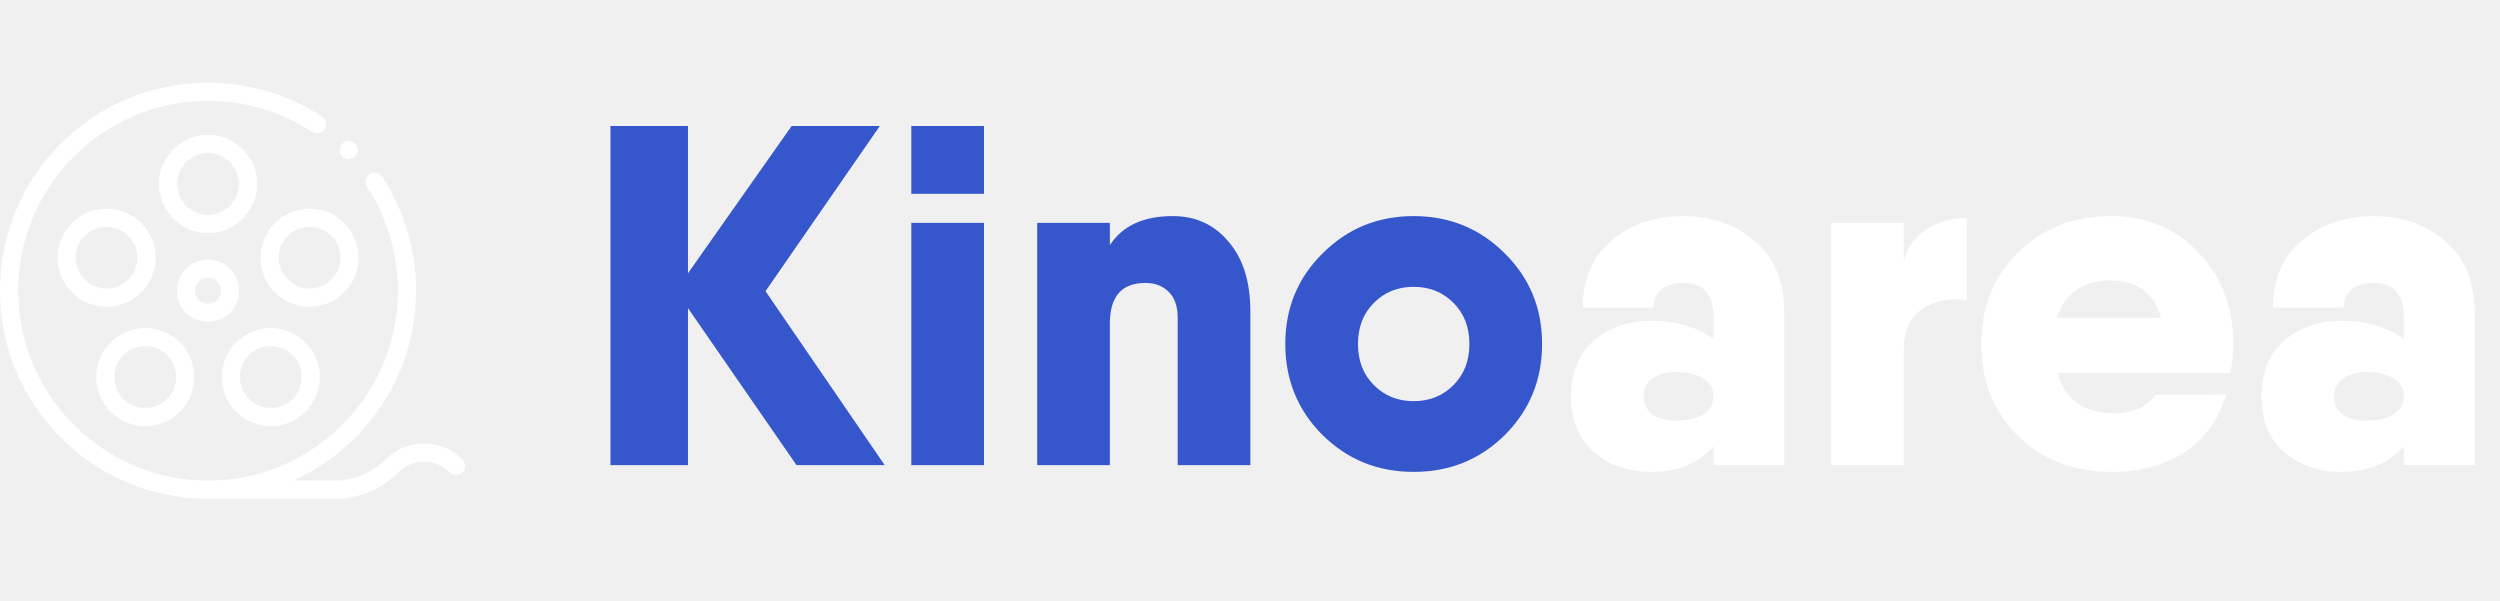
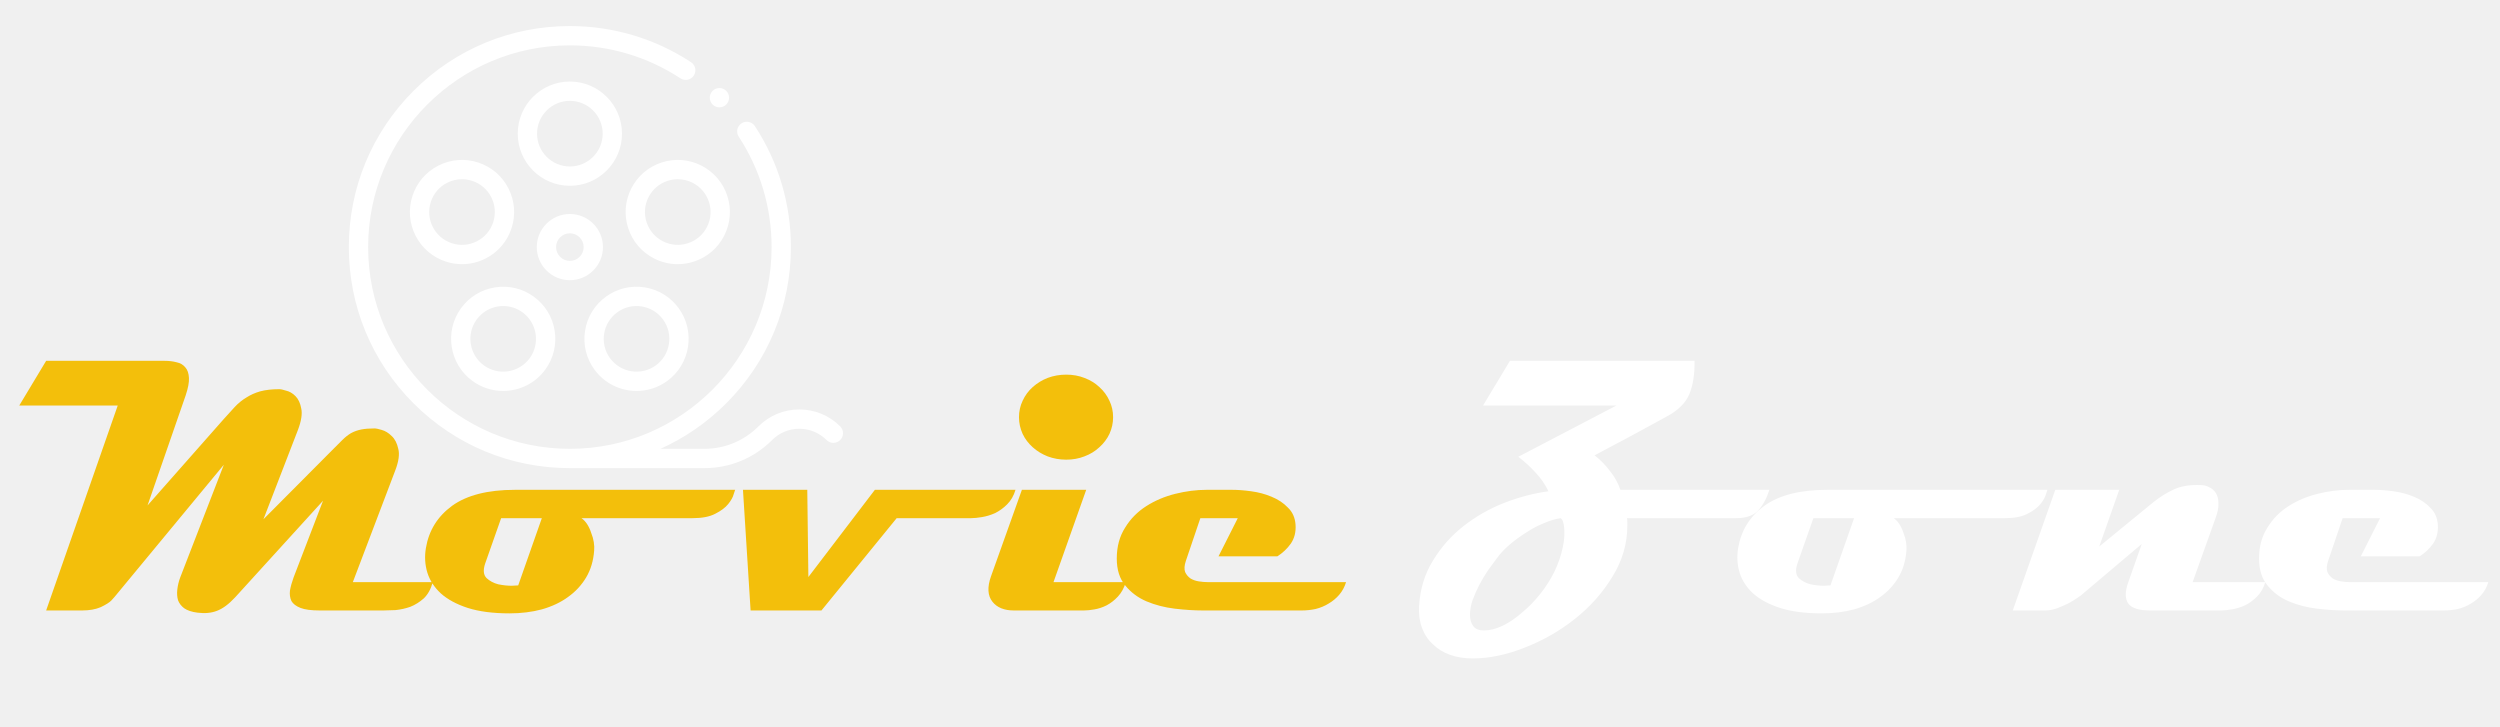
- <svg xmlns="http://www.w3.org/2000/svg" width="129" height="31" viewBox="0 0 129 31" fill="none">
-   <path d="M45.65 24H41.1L35.5 15.9V24H31.5V6.5H35.5V14.1L40.85 6.5H45.4L39.5 15.025L45.65 24ZM47.024 10V6.5H50.774V10H47.024ZM47.024 24V11.5H50.774V24H47.024ZM60.519 11.15C61.702 11.15 62.66 11.592 63.394 12.475C64.144 13.342 64.519 14.542 64.519 16.075V24H60.769V16.4C60.769 15.8 60.61 15.35 60.294 15.05C59.994 14.75 59.594 14.6 59.094 14.6C57.877 14.6 57.269 15.3 57.269 16.7V24H53.519V11.5H57.269V12.65C57.919 11.65 59.002 11.15 60.519 11.15ZM77.646 22.45C76.363 23.717 74.796 24.35 72.946 24.35C71.096 24.35 69.53 23.717 68.246 22.45C66.963 21.167 66.321 19.6 66.321 17.75C66.321 15.9 66.963 14.342 68.246 13.075C69.53 11.792 71.096 11.15 72.946 11.15C74.796 11.15 76.363 11.792 77.646 13.075C78.93 14.342 79.571 15.9 79.571 17.75C79.571 19.6 78.93 21.167 77.646 22.45ZM70.896 19.875C71.446 20.425 72.13 20.7 72.946 20.7C73.763 20.7 74.446 20.425 74.996 19.875C75.546 19.325 75.821 18.617 75.821 17.75C75.821 16.883 75.546 16.175 74.996 15.625C74.446 15.075 73.763 14.8 72.946 14.8C72.13 14.8 71.446 15.075 70.896 15.625C70.346 16.175 70.071 16.883 70.071 17.75C70.071 18.617 70.346 19.325 70.896 19.875Z" fill="#3657CB" />
-   <path d="M83.167 12.4C84.167 11.567 85.401 11.15 86.867 11.15C88.334 11.15 89.567 11.583 90.567 12.45C91.567 13.3 92.067 14.525 92.067 16.125V24H88.417V23.025C87.651 23.908 86.576 24.35 85.192 24.35C84.026 24.35 83.042 24.008 82.242 23.325C81.459 22.642 81.067 21.683 81.067 20.45C81.067 19.217 81.459 18.258 82.242 17.575C83.042 16.892 84.026 16.55 85.192 16.55C86.492 16.55 87.567 16.867 88.417 17.5V16.375C88.417 15.192 87.901 14.6 86.867 14.6C86.367 14.6 85.984 14.717 85.717 14.95C85.451 15.183 85.317 15.492 85.317 15.875H81.667C81.667 14.392 82.167 13.233 83.167 12.4ZM86.517 21.7C87.117 21.7 87.584 21.583 87.917 21.35C88.251 21.117 88.417 20.817 88.417 20.45C88.417 20.067 88.251 19.767 87.917 19.55C87.584 19.317 87.117 19.2 86.517 19.2C85.967 19.2 85.542 19.317 85.242 19.55C84.959 19.767 84.817 20.067 84.817 20.45C84.817 20.833 84.959 21.142 85.242 21.375C85.542 21.592 85.967 21.7 86.517 21.7ZM98.235 13.475C98.435 12.758 98.827 12.208 99.41 11.825C99.994 11.442 100.685 11.25 101.485 11.25V15.5C100.619 15.367 99.86 15.508 99.21 15.925C98.56 16.342 98.235 17.067 98.235 18.1V24H94.485V11.5H98.235V13.475ZM106.159 19.25C106.576 20.633 107.551 21.325 109.084 21.325C109.534 21.325 109.959 21.242 110.359 21.075C110.759 20.892 111.051 20.658 111.234 20.375L114.884 20.35C114.484 21.65 113.768 22.642 112.734 23.325C111.701 24.008 110.468 24.35 109.034 24.35C107.001 24.35 105.359 23.725 104.109 22.475C102.859 21.225 102.234 19.65 102.234 17.75C102.234 15.867 102.859 14.3 104.109 13.05C105.376 11.783 106.984 11.15 108.934 11.15C110.751 11.15 112.251 11.775 113.434 13.025C114.634 14.275 115.234 15.85 115.234 17.75C115.234 18.283 115.184 18.783 115.084 19.25H106.159ZM106.134 16.4H111.509C111.143 15.117 110.276 14.475 108.909 14.475C107.476 14.475 106.551 15.117 106.134 16.4ZM118.788 12.4C119.788 11.567 121.021 11.15 122.488 11.15C123.954 11.15 125.188 11.583 126.188 12.45C127.188 13.3 127.688 14.525 127.688 16.125V24H124.038V23.025C123.271 23.908 122.196 24.35 120.813 24.35C119.646 24.35 118.663 24.008 117.863 23.325C117.079 22.642 116.688 21.683 116.688 20.45C116.688 19.217 117.079 18.258 117.863 17.575C118.663 16.892 119.646 16.55 120.813 16.55C122.113 16.55 123.188 16.867 124.038 17.5V16.375C124.038 15.192 123.521 14.6 122.488 14.6C121.988 14.6 121.604 14.717 121.338 14.95C121.071 15.183 120.938 15.492 120.938 15.875H117.288C117.288 14.392 117.788 13.233 118.788 12.4ZM122.138 21.7C122.738 21.7 123.204 21.583 123.538 21.35C123.871 21.117 124.038 20.817 124.038 20.45C124.038 20.067 123.871 19.767 123.538 19.55C123.204 19.317 122.738 19.2 122.138 19.2C121.588 19.2 121.163 19.317 120.863 19.55C120.579 19.767 120.438 20.067 120.438 20.45C120.438 20.833 120.579 21.142 120.863 21.375C121.163 21.592 121.588 21.7 122.138 21.7Z" fill="white" />
-   <path d="M13.266 9.492C13.266 8.096 12.13 6.96 10.734 6.96C9.339 6.96 8.203 8.096 8.203 9.492C8.203 10.887 9.339 12.023 10.734 12.023C12.13 12.023 13.266 10.887 13.266 9.492ZM9.141 9.492C9.141 8.613 9.856 7.898 10.734 7.898C11.613 7.898 12.328 8.613 12.328 9.492C12.328 10.37 11.613 11.085 10.734 11.085C9.856 11.085 9.141 10.37 9.141 9.492Z" fill="white" />
-   <path d="M6.646 15.552C7.248 15.245 7.695 14.723 7.904 14.08C8.112 13.437 8.059 12.751 7.752 12.149C7.445 11.546 6.922 11.1 6.279 10.891C5.636 10.682 4.95 10.736 4.348 11.043C3.746 11.35 3.299 11.873 3.09 12.515C2.881 13.158 2.935 13.844 3.242 14.447C3.549 15.049 4.072 15.495 4.715 15.704C4.972 15.788 5.236 15.829 5.499 15.829C5.893 15.83 6.285 15.736 6.646 15.552ZM5.004 14.813C4.6 14.681 4.27 14.4 4.077 14.021C3.884 13.642 3.85 13.21 3.982 12.805C4.113 12.401 4.394 12.071 4.773 11.878C5.001 11.762 5.247 11.704 5.495 11.704C5.661 11.704 5.827 11.73 5.989 11.782C6.394 11.914 6.723 12.195 6.916 12.574C7.11 12.954 7.144 13.385 7.012 13.79C6.881 14.195 6.599 14.524 6.22 14.717C5.841 14.91 5.409 14.944 5.004 14.813Z" fill="white" />
-   <path d="M6.007 21.504C6.456 21.83 6.976 21.987 7.492 21.987C8.275 21.987 9.048 21.625 9.543 20.944C9.94 20.397 10.101 19.728 9.995 19.061C9.889 18.393 9.53 17.806 8.983 17.409C8.436 17.011 7.767 16.851 7.099 16.957C6.431 17.062 5.845 17.422 5.447 17.969C4.627 19.098 4.878 20.684 6.007 21.504ZM6.206 18.52C6.456 18.175 6.825 17.949 7.246 17.883C7.33 17.869 7.415 17.863 7.498 17.863C7.832 17.863 8.157 17.967 8.432 18.167C9.143 18.684 9.301 19.682 8.784 20.393C8.268 21.104 7.269 21.262 6.558 20.746C5.847 20.229 5.689 19.231 6.206 18.52Z" fill="white" />
-   <path d="M13.976 21.987C14.492 21.987 15.013 21.83 15.461 21.504C16.59 20.684 16.841 19.098 16.021 17.969C15.623 17.422 15.037 17.062 14.369 16.956C13.701 16.851 13.032 17.011 12.485 17.409C11.938 17.806 11.579 18.393 11.473 19.061C11.367 19.728 11.528 20.397 11.925 20.944C12.42 21.625 13.193 21.987 13.976 21.987ZM13.036 18.167C13.381 17.917 13.802 17.816 14.222 17.883C14.643 17.949 15.012 18.175 15.262 18.52C15.779 19.231 15.621 20.229 14.91 20.746C14.199 21.262 13.2 21.104 12.684 20.393C12.167 19.682 12.325 18.684 13.036 18.167Z" fill="white" />
-   <path d="M15.191 10.891C14.548 11.1 14.025 11.546 13.719 12.149C13.412 12.751 13.358 13.437 13.566 14.08C13.775 14.722 14.222 15.245 14.825 15.552C15.186 15.736 15.577 15.829 15.971 15.829C16.234 15.829 16.498 15.788 16.755 15.704C17.398 15.495 17.921 15.049 18.228 14.446C18.535 13.844 18.589 13.158 18.38 12.515C18.171 11.873 17.724 11.35 17.122 11.043C16.52 10.736 15.834 10.682 15.191 10.891ZM16.697 11.878C17.076 12.071 17.357 12.4 17.489 12.805C17.62 13.21 17.586 13.642 17.393 14.021C17.2 14.4 16.87 14.681 16.466 14.813C16.061 14.944 15.629 14.91 15.25 14.717C14.871 14.524 14.59 14.195 14.458 13.79C14.327 13.385 14.361 12.953 14.554 12.574C14.747 12.195 15.076 11.914 15.481 11.782C15.643 11.73 15.809 11.704 15.975 11.704C16.223 11.704 16.469 11.762 16.697 11.878Z" fill="white" />
-   <path d="M12.34 15C12.34 14.114 11.619 13.393 10.732 13.393C9.846 13.393 9.125 14.114 9.125 15C9.125 15.886 9.846 16.608 10.732 16.608C11.619 16.608 12.34 15.886 12.34 15ZM10.062 15C10.062 14.631 10.363 14.33 10.732 14.33C11.102 14.33 11.402 14.631 11.402 15C11.402 15.369 11.102 15.67 10.732 15.67C10.363 15.67 10.062 15.369 10.062 15Z" fill="white" />
-   <path d="M23.863 23.707C23.333 23.177 22.628 22.885 21.878 22.885C21.129 22.885 20.424 23.177 19.894 23.707C19.191 24.41 18.257 24.797 17.263 24.797H15.134C16.308 24.269 17.388 23.527 18.325 22.59C20.352 20.563 21.469 17.867 21.469 15C21.469 12.903 20.864 10.871 19.719 9.124C19.577 8.908 19.287 8.847 19.07 8.989C18.854 9.131 18.793 9.422 18.935 9.638C19.979 11.232 20.531 13.086 20.531 15C20.531 20.402 16.136 24.797 10.734 24.797C5.332 24.797 0.938 20.402 0.938 15C0.938 9.598 5.332 5.203 10.734 5.203C12.652 5.203 14.509 5.757 16.104 6.804C16.32 6.947 16.611 6.886 16.753 6.67C16.895 6.453 16.835 6.163 16.619 6.021C14.87 4.873 12.835 4.266 10.734 4.266C7.867 4.266 5.171 5.382 3.144 7.41C1.117 9.437 0 12.133 0 15C0 17.867 1.117 20.563 3.144 22.59C5.171 24.618 7.867 25.734 10.734 25.734H17.263C18.508 25.734 19.677 25.25 20.557 24.37C20.91 24.017 21.379 23.823 21.878 23.823C22.378 23.823 22.847 24.017 23.2 24.37C23.383 24.553 23.68 24.553 23.863 24.37C24.046 24.187 24.046 23.89 23.863 23.707Z" fill="white" />
-   <path d="M17.996 8.213C18.119 8.213 18.24 8.163 18.328 8.076C18.415 7.988 18.465 7.868 18.465 7.745C18.465 7.621 18.415 7.5 18.328 7.413C18.24 7.326 18.119 7.276 17.996 7.276C17.873 7.276 17.752 7.326 17.665 7.413C17.578 7.5 17.527 7.621 17.527 7.745C17.527 7.868 17.578 7.989 17.665 8.076C17.752 8.163 17.873 8.213 17.996 8.213Z" fill="white" />
+ <svg xmlns="http://www.w3.org/2000/svg" width="172" height="50" viewBox="0 0 172 50" fill="none">
+   <path d="M42.793 9.196C42.793 7.219 41.184 5.61 39.207 5.61C37.23 5.61 35.621 7.219 35.621 9.196C35.621 11.174 37.23 12.782 39.207 12.782C41.184 12.782 42.793 11.174 42.793 9.196ZM36.949 9.196C36.949 7.951 37.962 6.938 39.207 6.938C40.452 6.938 41.465 7.951 41.465 9.196C41.465 10.441 40.452 11.454 39.207 11.454C37.962 11.454 36.949 10.441 36.949 9.196Z" fill="white" />
+   <path d="M33.414 17.783C34.267 17.348 34.9 16.607 35.196 15.696C35.492 14.786 35.415 13.814 34.98 12.961C34.546 12.108 33.805 11.475 32.894 11.179C31.983 10.883 31.012 10.959 30.159 11.394C29.305 11.829 28.672 12.57 28.377 13.48C28.081 14.391 28.157 15.363 28.592 16.216C29.026 17.069 29.768 17.702 30.678 17.998C31.043 18.116 31.417 18.175 31.79 18.175C32.348 18.175 32.902 18.044 33.414 17.783ZM31.089 16.735C30.515 16.549 30.049 16.15 29.775 15.613C29.501 15.076 29.453 14.464 29.64 13.891C29.826 13.318 30.224 12.851 30.761 12.577C31.084 12.413 31.432 12.33 31.784 12.33C32.018 12.33 32.254 12.367 32.484 12.442C33.057 12.628 33.523 13.027 33.797 13.564C34.071 14.101 34.119 14.713 33.933 15.286C33.746 15.859 33.348 16.326 32.811 16.599C32.274 16.873 31.662 16.921 31.089 16.735Z" fill="white" />
+   <path d="M32.512 26.214C33.147 26.675 33.884 26.898 34.615 26.898C35.725 26.898 36.82 26.385 37.52 25.421C38.084 24.646 38.311 23.698 38.161 22.752C38.011 21.806 37.502 20.975 36.727 20.412C35.952 19.849 35.005 19.622 34.059 19.772C33.112 19.921 32.282 20.431 31.719 21.206C30.557 22.805 30.912 25.052 32.512 26.214ZM32.793 21.986C33.148 21.498 33.671 21.178 34.266 21.083C34.386 21.064 34.506 21.055 34.624 21.055C35.097 21.055 35.557 21.203 35.947 21.487C36.954 22.218 37.178 23.633 36.446 24.64C35.714 25.647 34.3 25.871 33.293 25.14C32.285 24.408 32.062 22.993 32.793 21.986Z" fill="white" />
+   <path d="M43.798 26.898C44.529 26.898 45.266 26.675 45.901 26.214C47.501 25.052 47.857 22.805 46.694 21.205C46.132 20.431 45.3 19.921 44.355 19.771C43.409 19.622 42.461 19.849 41.686 20.412C40.911 20.975 40.402 21.806 40.252 22.752C40.102 23.698 40.33 24.646 40.893 25.421C41.593 26.385 42.688 26.898 43.798 26.898ZM42.467 21.487C42.954 21.132 43.551 20.989 44.147 21.083C44.742 21.178 45.266 21.498 45.62 21.986C46.352 22.993 46.128 24.408 45.12 25.14C44.113 25.871 42.699 25.647 41.967 24.64C41.235 23.633 41.459 22.218 42.467 21.487Z" fill="white" />
+   <path d="M45.522 11.179C44.611 11.475 43.87 12.107 43.435 12.961C43.001 13.814 42.924 14.785 43.22 15.696C43.516 16.607 44.149 17.348 45.002 17.783C45.514 18.043 46.068 18.175 46.626 18.175C46.999 18.175 47.373 18.116 47.738 17.998C48.649 17.702 49.39 17.069 49.824 16.216C50.259 15.363 50.336 14.391 50.04 13.48C49.744 12.57 49.111 11.829 48.258 11.394C47.404 10.959 46.433 10.883 45.522 11.179ZM47.655 12.577C48.192 12.851 48.59 13.318 48.776 13.891C48.963 14.464 48.915 15.076 48.641 15.613C48.367 16.15 47.901 16.549 47.327 16.735C46.754 16.921 46.142 16.873 45.605 16.599C45.068 16.326 44.67 15.859 44.483 15.286C44.297 14.713 44.345 14.101 44.619 13.564C44.893 13.027 45.359 12.628 45.932 12.442C46.162 12.367 46.398 12.33 46.632 12.33C46.984 12.33 47.332 12.413 47.655 12.577Z" fill="white" />
+   <path d="M41.484 17C41.484 15.744 40.463 14.723 39.207 14.723C37.951 14.723 36.93 15.744 36.93 17C36.93 18.256 37.951 19.277 39.207 19.277C40.463 19.277 41.484 18.256 41.484 17ZM38.258 17C38.258 16.477 38.684 16.051 39.207 16.051C39.73 16.051 40.156 16.477 40.156 17C40.156 17.523 39.73 17.949 39.207 17.949C38.684 17.949 38.258 17.523 38.258 17Z" fill="white" />
+   <path d="M57.806 29.335C57.055 28.584 56.056 28.171 54.994 28.171C53.932 28.171 52.934 28.584 52.183 29.335C51.188 30.331 49.864 30.879 48.456 30.879H45.44C47.103 30.131 48.633 29.08 49.96 27.753C52.832 24.881 54.414 21.062 54.414 17C54.414 14.029 53.557 11.151 51.936 8.676C51.735 8.369 51.323 8.284 51.016 8.485C50.709 8.686 50.624 9.097 50.825 9.404C52.304 11.662 53.086 14.288 53.086 17C53.086 24.653 46.86 30.879 39.207 30.879C31.554 30.879 25.328 24.653 25.328 17C25.328 9.347 31.554 3.121 39.207 3.121C41.923 3.121 44.554 3.905 46.814 5.39C47.12 5.591 47.532 5.506 47.734 5.199C47.935 4.892 47.849 4.481 47.543 4.279C45.066 2.653 42.183 1.793 39.207 1.793C35.145 1.793 31.326 3.375 28.454 6.247C25.582 9.119 24 12.938 24 17C24 21.062 25.582 24.881 28.454 27.753C31.326 30.625 35.145 32.207 39.207 32.207H48.456C50.219 32.207 51.876 31.521 53.122 30.274C53.622 29.774 54.287 29.499 54.994 29.499C55.701 29.499 56.366 29.774 56.866 30.274C57.126 30.534 57.546 30.534 57.806 30.274C58.065 30.015 58.065 29.595 57.806 29.335Z" fill="white" />
+   <path d="M49.496 7.385C49.671 7.385 49.842 7.315 49.966 7.191C50.089 7.067 50.16 6.896 50.16 6.722C50.16 6.546 50.089 6.376 49.966 6.252C49.842 6.128 49.671 6.058 49.496 6.058C49.321 6.058 49.15 6.128 49.027 6.252C48.903 6.376 48.832 6.546 48.832 6.722C48.832 6.896 48.903 7.068 49.027 7.191C49.15 7.315 49.321 7.385 49.496 7.385Z" fill="white" />
+   <path d="M29.775 40.05C29.642 40.533 29.433 40.908 29.15 41.175C28.867 41.425 28.558 41.617 28.225 41.75C27.892 41.867 27.55 41.942 27.2 41.975C26.867 41.992 26.592 42 26.375 42H22C21.417 42 20.975 41.942 20.675 41.825C20.375 41.708 20.167 41.55 20.05 41.35C19.95 41.133 19.917 40.892 19.95 40.625C20 40.342 20.083 40.042 20.2 39.725L22.225 34.45L16.175 41.1C15.742 41.567 15.325 41.875 14.925 42.025C14.542 42.175 14.092 42.217 13.575 42.15C13.192 42.1 12.892 42 12.675 41.85C12.475 41.7 12.333 41.517 12.25 41.3C12.183 41.067 12.167 40.817 12.2 40.55C12.233 40.267 12.3 39.992 12.4 39.725L15.4 31.975L7.875 41.075C7.858 41.092 7.783 41.175 7.65 41.325C7.517 41.458 7.275 41.608 6.925 41.775C6.575 41.925 6.15 42 5.65 42H3.175L8.1 27.9H1.325L3.175 24.825H11.325C11.625 24.825 11.9 24.858 12.15 24.925C12.4 24.975 12.6 25.092 12.75 25.275C12.9 25.442 12.983 25.683 13 26C13.017 26.3 12.942 26.7 12.775 27.2L10.15 34.775L15.4 28.825C15.667 28.525 15.917 28.25 16.15 28C16.4 27.733 16.667 27.517 16.95 27.35C17.233 27.167 17.55 27.025 17.9 26.925C18.267 26.825 18.717 26.775 19.25 26.775C19.317 26.775 19.458 26.808 19.675 26.875C19.908 26.925 20.125 27.05 20.325 27.25C20.525 27.45 20.658 27.733 20.725 28.1C20.808 28.467 20.733 28.958 20.5 29.575L18.125 35.725L22.825 31C23.108 30.717 23.35 30.475 23.55 30.275C23.75 30.075 23.95 29.917 24.15 29.8C24.367 29.683 24.6 29.6 24.85 29.55C25.1 29.5 25.417 29.475 25.8 29.475C25.867 29.475 26.017 29.508 26.25 29.575C26.5 29.642 26.733 29.783 26.95 30C27.167 30.2 27.317 30.492 27.4 30.875C27.5 31.242 27.433 31.733 27.2 32.35L24.275 40.05H29.775ZM50.578 33.7C50.578 33.7 50.545 33.8 50.478 34C50.428 34.2 50.303 34.425 50.103 34.675C49.903 34.925 49.603 35.15 49.203 35.35C48.82 35.55 48.303 35.65 47.653 35.65H40.003C40.153 35.75 40.286 35.892 40.403 36.075C40.52 36.258 40.611 36.458 40.678 36.675C40.761 36.875 40.82 37.083 40.853 37.3C40.886 37.517 40.895 37.708 40.878 37.875C40.828 38.575 40.645 39.192 40.328 39.725C40.011 40.258 39.595 40.708 39.078 41.075C38.578 41.442 37.978 41.725 37.278 41.925C36.595 42.108 35.853 42.2 35.053 42.2C33.92 42.2 32.962 42.075 32.178 41.825C31.412 41.575 30.795 41.242 30.328 40.825C29.878 40.408 29.57 39.933 29.403 39.4C29.236 38.85 29.203 38.283 29.303 37.7C29.503 36.5 30.103 35.533 31.103 34.8C32.12 34.067 33.562 33.7 35.428 33.7H50.578ZM37.278 35.65H34.478L33.378 38.775C33.228 39.225 33.261 39.558 33.478 39.775C33.695 39.975 33.962 40.117 34.278 40.2C34.611 40.267 34.92 40.3 35.203 40.3C35.503 40.283 35.653 40.275 35.653 40.275L37.278 35.65ZM69.866 33.7C69.749 34.1 69.558 34.433 69.291 34.7C69.041 34.95 68.766 35.15 68.466 35.3C68.166 35.433 67.866 35.525 67.566 35.575C67.266 35.625 67.016 35.65 66.816 35.65H61.691L56.516 42H51.641L51.116 33.7H55.541L55.616 39.7L60.191 33.7H69.866ZM76.581 28.7C76.581 29.1 76.498 29.483 76.331 29.85C76.165 30.2 75.931 30.508 75.631 30.775C75.348 31.042 75.006 31.25 74.606 31.4C74.223 31.55 73.806 31.625 73.356 31.625C72.906 31.625 72.481 31.55 72.081 31.4C71.698 31.25 71.356 31.042 71.056 30.775C70.756 30.508 70.523 30.2 70.356 29.85C70.19 29.483 70.106 29.1 70.106 28.7C70.106 28.3 70.19 27.925 70.356 27.575C70.523 27.208 70.756 26.892 71.056 26.625C71.356 26.358 71.698 26.15 72.081 26C72.481 25.85 72.906 25.775 73.356 25.775C73.806 25.775 74.223 25.85 74.606 26C75.006 26.15 75.348 26.358 75.631 26.625C75.931 26.892 76.165 27.208 76.331 27.575C76.498 27.925 76.581 28.3 76.581 28.7ZM77.456 40.05C77.34 40.45 77.156 40.783 76.906 41.05C76.673 41.3 76.415 41.5 76.131 41.65C75.865 41.783 75.59 41.875 75.306 41.925C75.023 41.975 74.781 42 74.581 42H69.756C69.09 42 68.598 41.8 68.281 41.4C67.948 40.983 67.915 40.4 68.181 39.65L70.306 33.7H74.731L72.481 40.05H77.456ZM92.609 40.05C92.509 40.383 92.35 40.675 92.134 40.925C91.934 41.158 91.692 41.358 91.409 41.525C91.142 41.692 90.842 41.817 90.509 41.9C90.192 41.967 89.876 42 89.559 42H82.759C82.159 42 81.509 41.958 80.809 41.875C80.126 41.792 79.484 41.625 78.884 41.375C78.3 41.125 77.817 40.767 77.434 40.3C77.034 39.833 76.834 39.208 76.834 38.425C76.834 37.608 77.025 36.9 77.409 36.3C77.775 35.7 78.259 35.208 78.859 34.825C79.459 34.442 80.126 34.158 80.859 33.975C81.592 33.792 82.309 33.7 83.009 33.7H84.784C85.167 33.7 85.6 33.733 86.084 33.8C86.584 33.867 87.05 33.992 87.484 34.175C87.934 34.358 88.309 34.608 88.609 34.925C88.925 35.225 89.1 35.617 89.134 36.1C89.167 36.6 89.059 37.033 88.809 37.4C88.559 37.75 88.251 38.042 87.884 38.275H83.834L85.159 35.65H82.584L81.584 38.6C81.484 38.9 81.467 39.15 81.534 39.35C81.617 39.533 81.742 39.683 81.909 39.8C82.076 39.9 82.267 39.967 82.484 40C82.701 40.033 82.9 40.05 83.084 40.05H92.609Z" fill="#F3BF0B" />
+   <path d="M121.734 33.7C121.551 34.283 121.293 34.758 120.959 35.125C120.626 35.475 120.126 35.65 119.459 35.65H111.934C111.951 35.7 111.959 35.792 111.959 35.925V36.175C111.959 37.408 111.618 38.575 110.934 39.675C110.268 40.775 109.409 41.742 108.359 42.575C107.309 43.408 106.159 44.067 104.909 44.55C103.659 45.05 102.459 45.3 101.309 45.3C100.743 45.3 100.226 45.217 99.759 45.05C99.293 44.883 98.901 44.642 98.584 44.325C98.251 44.025 98.001 43.65 97.834 43.2C97.668 42.767 97.601 42.267 97.634 41.7C97.701 40.533 98.018 39.492 98.584 38.575C99.151 37.642 99.851 36.85 100.684 36.2C101.534 35.533 102.468 35 103.484 34.6C104.518 34.2 105.534 33.933 106.534 33.8C106.301 33.317 106.001 32.883 105.634 32.5C105.284 32.117 104.893 31.758 104.459 31.425L111.209 27.9H102.034L103.884 24.825H116.584C116.601 25.725 116.484 26.483 116.234 27.1C115.984 27.717 115.451 28.242 114.634 28.675C113.001 29.575 111.359 30.458 109.709 31.325C110.109 31.642 110.459 32 110.759 32.4C111.076 32.783 111.318 33.217 111.484 33.7H121.734ZM107.584 36.075C107.568 36.025 107.551 35.967 107.534 35.9C107.518 35.817 107.468 35.733 107.384 35.65C107.018 35.7 106.626 35.817 106.209 36C105.793 36.167 105.384 36.383 104.984 36.65C104.584 36.9 104.209 37.175 103.859 37.475C103.509 37.775 103.226 38.075 103.009 38.375C102.826 38.625 102.618 38.908 102.384 39.225C102.168 39.542 101.968 39.875 101.784 40.225C101.601 40.575 101.443 40.933 101.309 41.3C101.193 41.65 101.134 41.983 101.134 42.3C101.134 42.617 101.209 42.875 101.359 43.075C101.509 43.275 101.751 43.375 102.084 43.375C102.501 43.375 102.934 43.267 103.384 43.05C103.834 42.833 104.276 42.533 104.709 42.15C105.159 41.783 105.576 41.358 105.959 40.875C106.343 40.392 106.668 39.883 106.934 39.35C107.201 38.8 107.393 38.25 107.509 37.7C107.643 37.133 107.668 36.592 107.584 36.075ZM140.861 33.7C140.861 33.7 140.828 33.8 140.761 34C140.711 34.2 140.586 34.425 140.386 34.675C140.186 34.925 139.886 35.15 139.486 35.35C139.103 35.55 138.586 35.65 137.936 35.65H130.286C130.436 35.75 130.57 35.892 130.686 36.075C130.803 36.258 130.895 36.458 130.961 36.675C131.045 36.875 131.103 37.083 131.136 37.3C131.17 37.517 131.178 37.708 131.161 37.875C131.111 38.575 130.928 39.192 130.611 39.725C130.295 40.258 129.878 40.708 129.361 41.075C128.861 41.442 128.261 41.725 127.561 41.925C126.878 42.108 126.136 42.2 125.336 42.2C124.203 42.2 123.245 42.075 122.461 41.825C121.695 41.575 121.078 41.242 120.611 40.825C120.161 40.408 119.853 39.933 119.686 39.4C119.52 38.85 119.486 38.283 119.586 37.7C119.786 36.5 120.386 35.533 121.386 34.8C122.403 34.067 123.845 33.7 125.711 33.7H140.861ZM127.561 35.65H124.761L123.661 38.775C123.511 39.225 123.545 39.558 123.761 39.775C123.978 39.975 124.245 40.117 124.561 40.2C124.895 40.267 125.203 40.3 125.486 40.3C125.786 40.283 125.936 40.275 125.936 40.275L127.561 35.65ZM155.853 40.05C155.736 40.45 155.544 40.783 155.278 41.05C155.028 41.3 154.753 41.5 154.453 41.65C154.153 41.783 153.853 41.875 153.553 41.925C153.253 41.975 153.003 42 152.803 42H147.928C147.161 42 146.661 41.842 146.428 41.525C146.194 41.192 146.194 40.7 146.428 40.05L147.353 37.425L143.153 40.975C143.153 40.975 143.069 41.033 142.903 41.15C142.753 41.25 142.561 41.367 142.328 41.5C142.094 41.617 141.828 41.733 141.528 41.85C141.244 41.95 140.978 42 140.728 42H138.478L141.403 33.7H145.803L144.428 37.6L148.153 34.55C148.586 34.2 149.053 33.908 149.553 33.675C150.053 33.442 150.678 33.342 151.428 33.375C151.628 33.375 151.819 33.425 152.003 33.525C152.186 33.608 152.336 33.742 152.453 33.925C152.569 34.108 152.628 34.342 152.628 34.625C152.644 34.908 152.578 35.25 152.428 35.65L150.853 40.05H155.853ZM171.198 40.05C171.098 40.383 170.939 40.675 170.723 40.925C170.523 41.158 170.281 41.358 169.998 41.525C169.731 41.692 169.431 41.817 169.098 41.9C168.781 41.967 168.464 42 168.148 42H161.348C160.748 42 160.098 41.958 159.398 41.875C158.714 41.792 158.073 41.625 157.473 41.375C156.889 41.125 156.406 40.767 156.023 40.3C155.623 39.833 155.423 39.208 155.423 38.425C155.423 37.608 155.614 36.9 155.998 36.3C156.364 35.7 156.848 35.208 157.448 34.825C158.048 34.442 158.714 34.158 159.448 33.975C160.181 33.792 160.898 33.7 161.598 33.7H163.373C163.756 33.7 164.189 33.733 164.673 33.8C165.173 33.867 165.639 33.992 166.073 34.175C166.523 34.358 166.898 34.608 167.198 34.925C167.514 35.225 167.689 35.617 167.723 36.1C167.756 36.6 167.648 37.033 167.398 37.4C167.148 37.75 166.839 38.042 166.473 38.275H162.423L163.748 35.65H161.173L160.173 38.6C160.073 38.9 160.056 39.15 160.123 39.35C160.206 39.533 160.331 39.683 160.498 39.8C160.664 39.9 160.856 39.967 161.073 40C161.289 40.033 161.489 40.05 161.673 40.05H171.198Z" fill="white" />
</svg>
